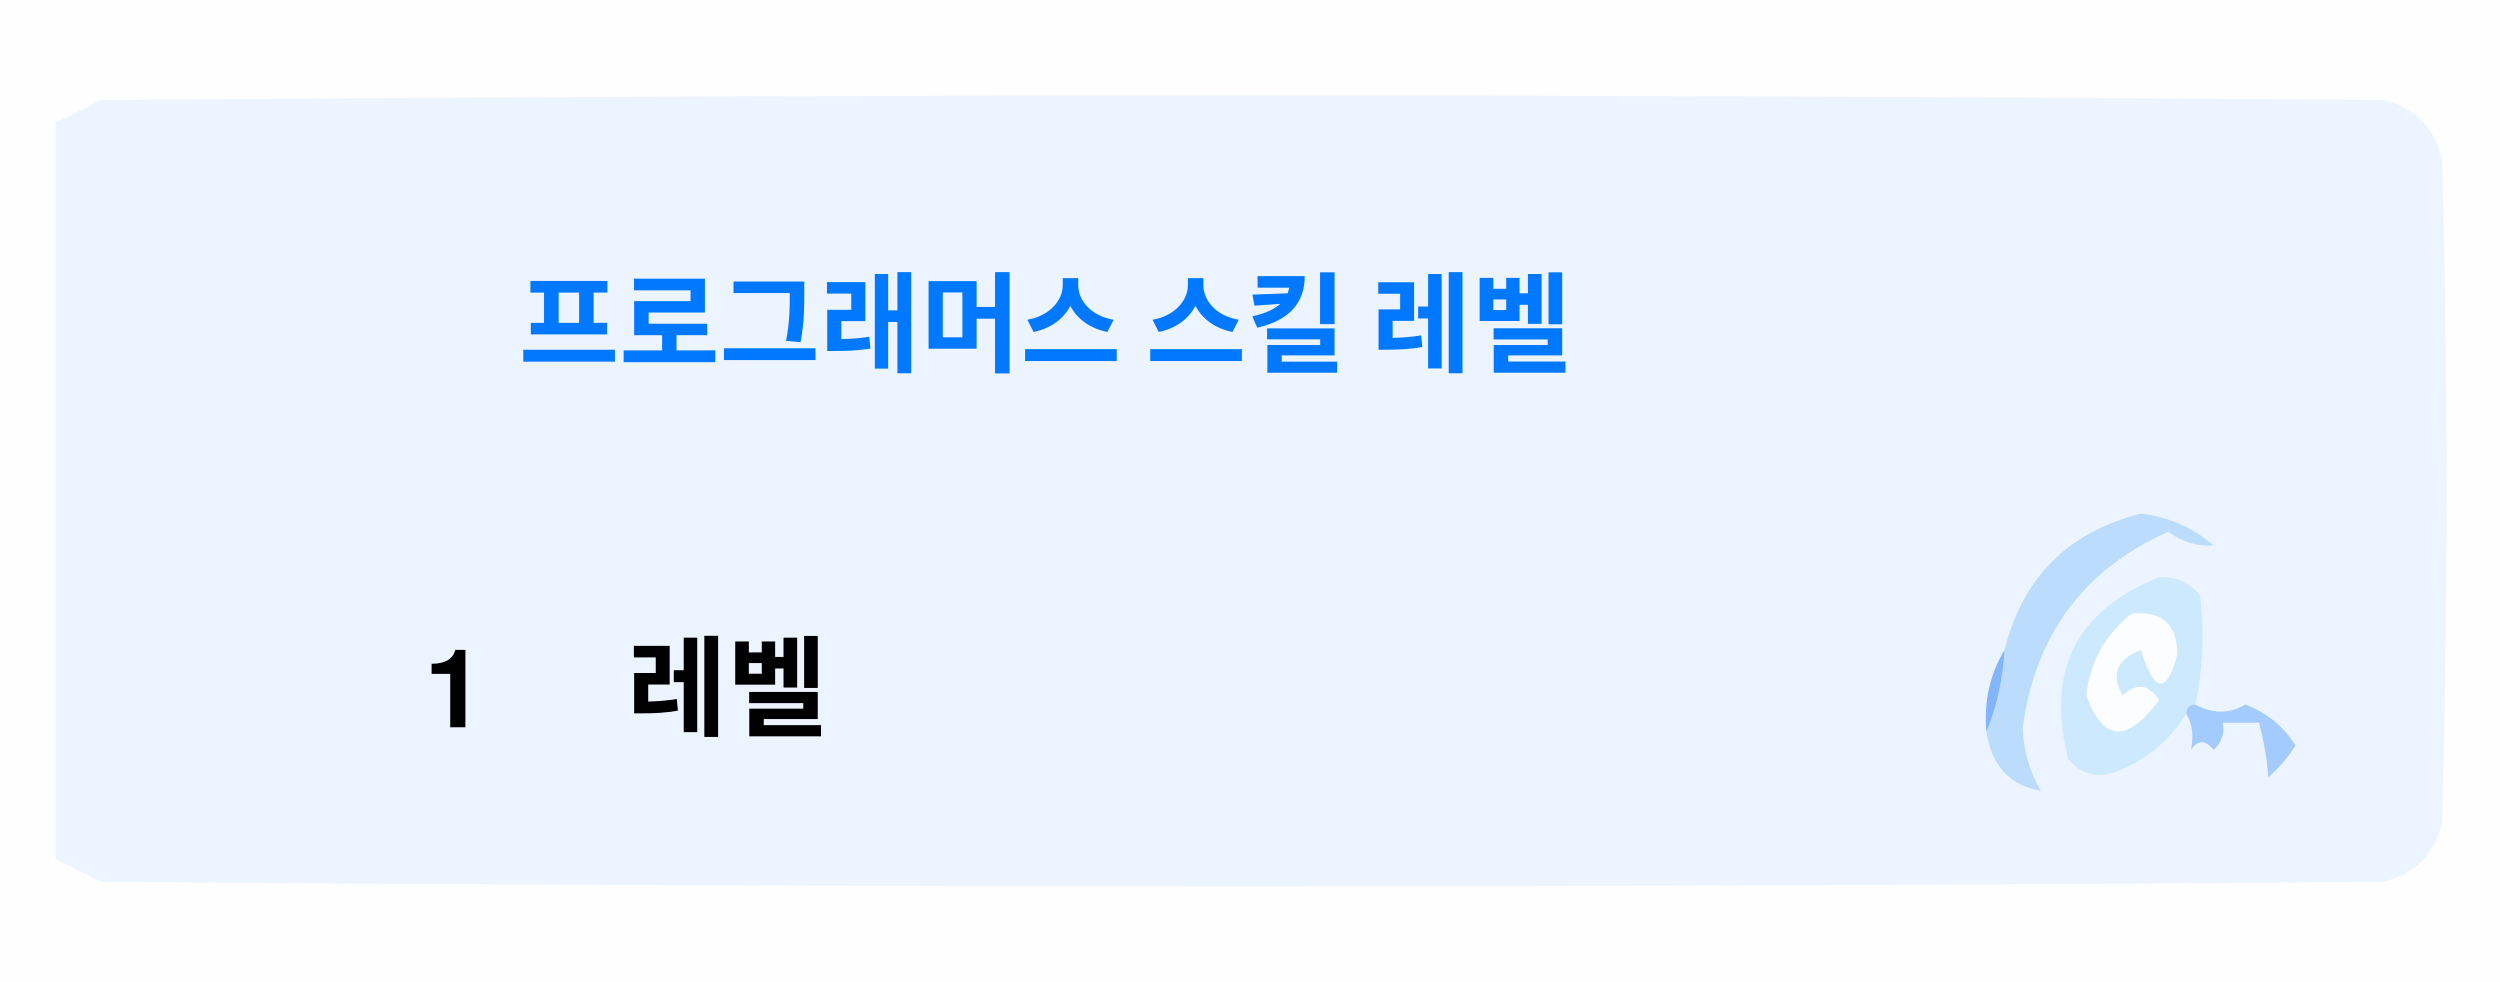
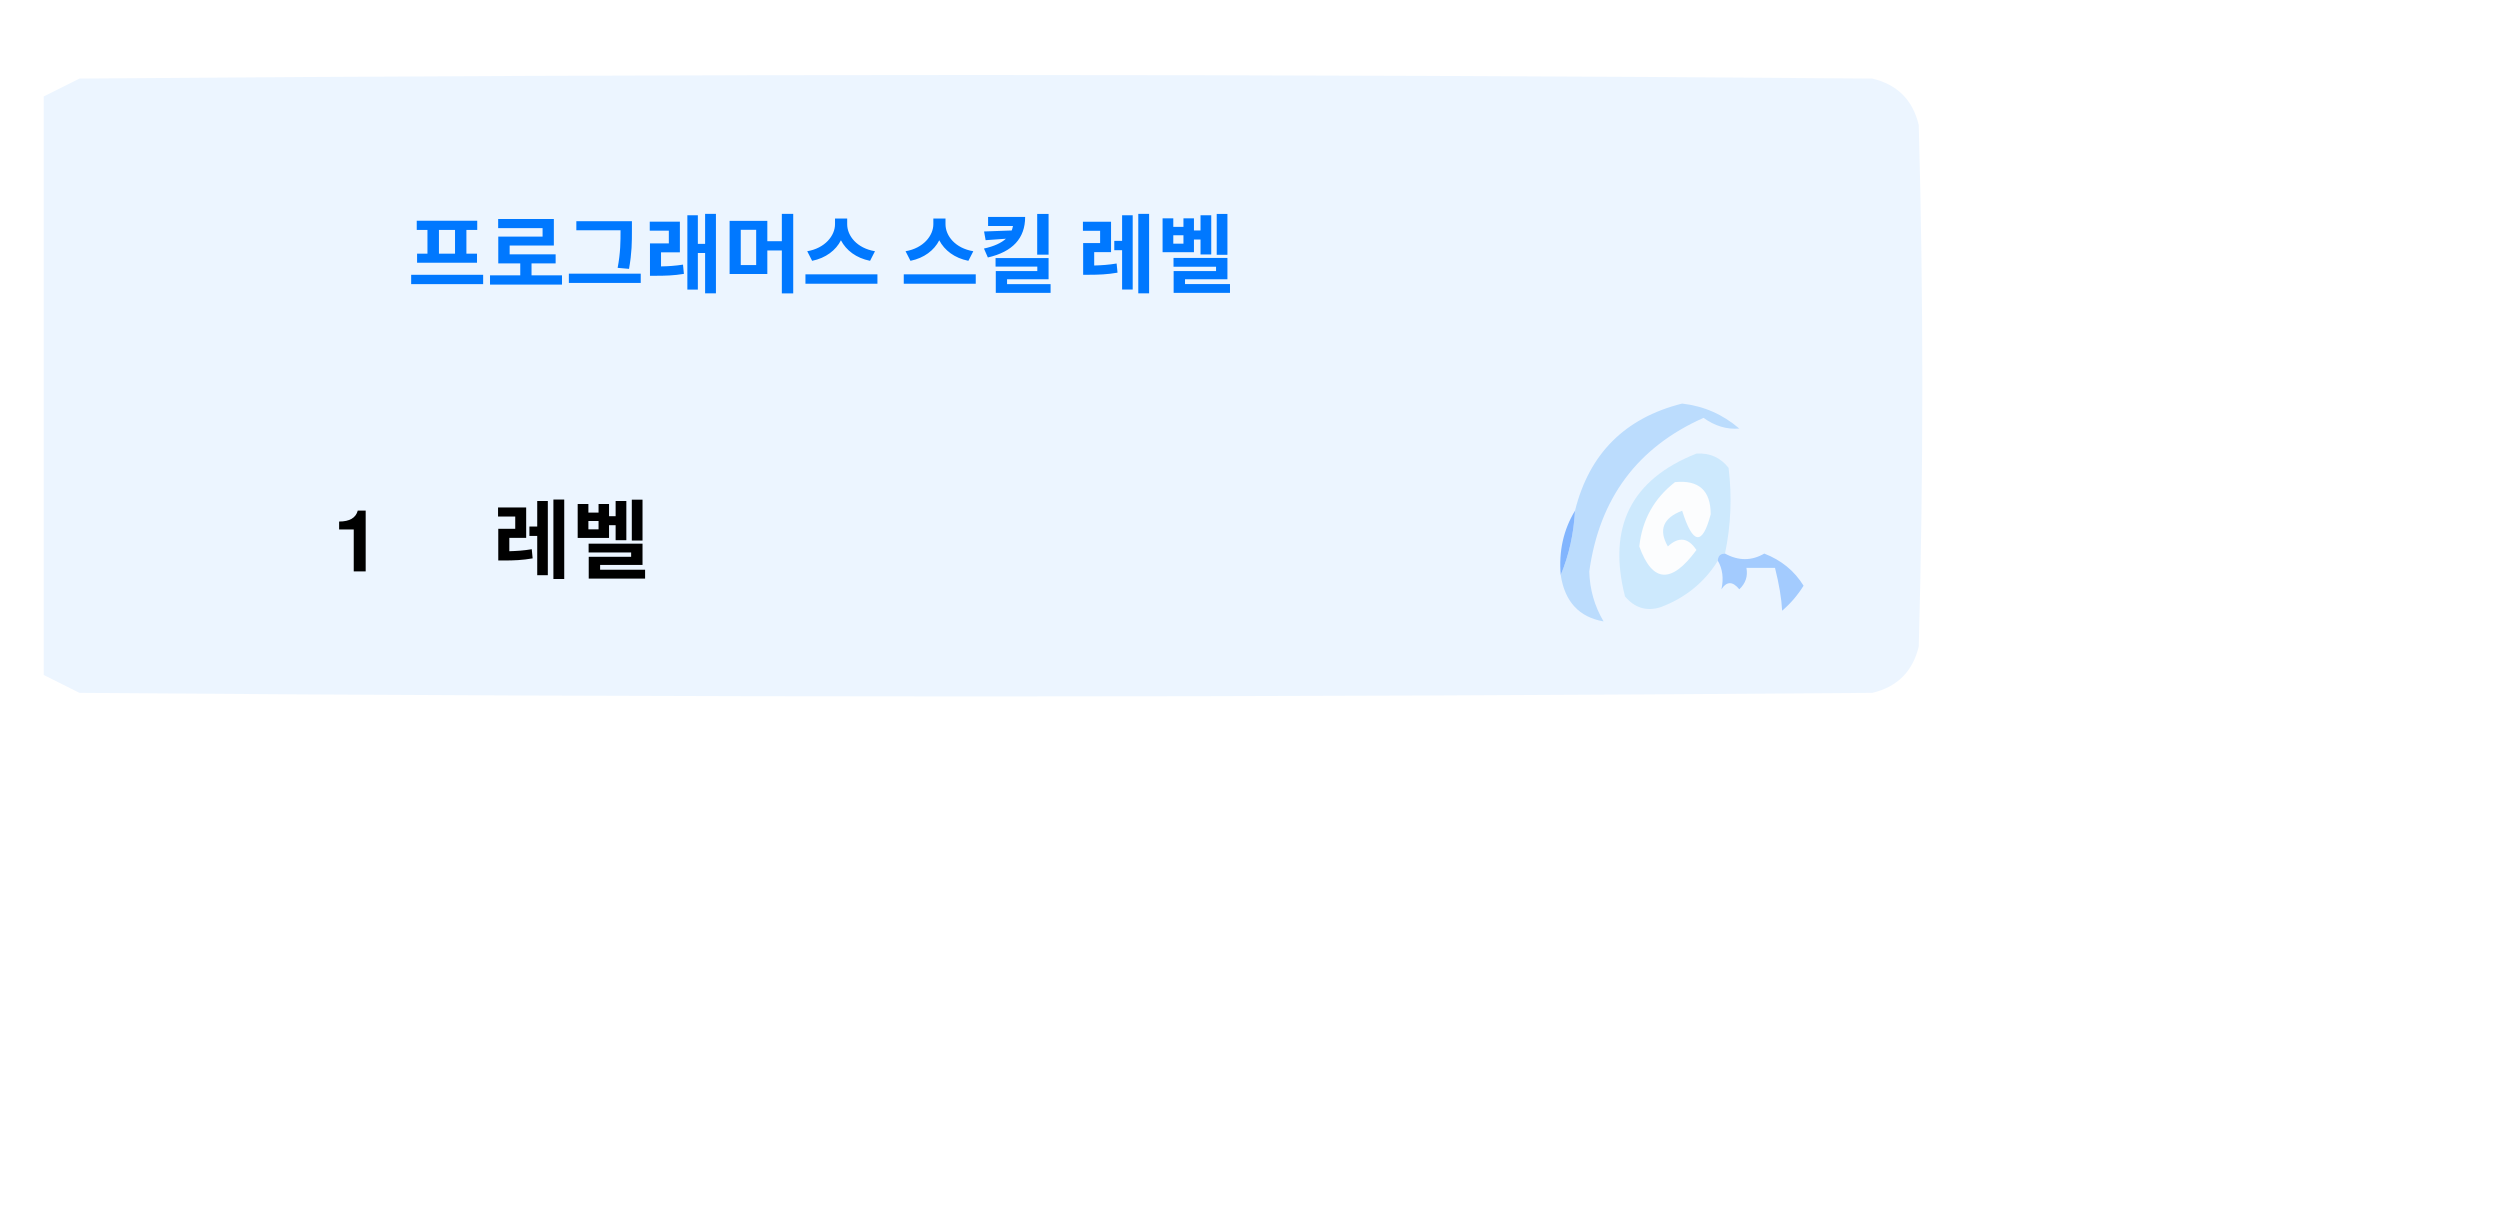
- <svg xmlns="http://www.w3.org/2000/svg" version="1.1" width="275px" height="108px" style="shape-rendering:geometricPrecision; text-rendering:geometricPrecision; image-rendering:optimizeQuality; fill-rule:evenodd; clip-rule:evenodd">
+ <svg xmlns="http://www.w3.org/2000/svg" version="1.1" width="350px" height="170px" style="shape-rendering:geometricPrecision; text-rendering:geometricPrecision; image-rendering:optimizeQuality; fill-rule:evenodd; clip-rule:evenodd">
  <style>
            .title {
                color: #0078ff;
                font-size: 1rem;
                line-height: 1.5rem;
                font-weight: bold;
                font-family: -apple-system,BlinkMacSystemFont,Segoe UI,Helvetica,Arial,sans-serif,Apple Color Emoji,Segoe UI Emoji;
            }
        
            .desc {
                color: #0078ff;
                font-size: 2.5rem;
                font-weight: bold;
                line-height: 1.5rem;
                font-family: -apple-system,BlinkMacSystemFont,Segoe UI,Helvetica,Arial,sans-serif,Apple Color Emoji,Segoe UI Emoji;
            }
        
            .desc-2 {
                color: #0078ff;
                font-size: 1rem;
                font-weight: bold;
                line-height: 1.5rem;
                font-family: -apple-system,BlinkMacSystemFont,Segoe UI,Helvetica,Arial,sans-serif,Apple Color Emoji,Segoe UI Emoji;
            }
        
            .text, .desc {
                animation: twinkling 4s ease-in-out infinite;
            }
        
            @keyframes twinkling {
                40% { opacity: 1; }
                50% { opacity: 0.5; }
                60% { opacity: 1; }
                70% { opacity: 0.5; }
                80% { opacity: 1; }
            };
        </style>
  <g>
-     <path style="opacity:1" fill="#fefefe" d="M -0.5,-0.5 C 183.167,-0.5 366.833,-0.5 275.25,-0.5C 275.25,71.833 275.25,144.167 275.25,108.25C 366.833,108.25 183.167,108.25 -0.5,108.25" />
+     <path style="opacity:1" fill="none" d="M 0,0 C 116.667,0 233.333,0 350,0 C 350,56.667 350,113.333 350,170 C 233.333,170 116.667,170 0,170 Z" />
  </g>
  <g>
    <path style="opacity:1" fill="#ecf5ff" d="M 6.125,94.5 C 6.125,67.5 6.125,40.5 6.125,13.5 C 7.765,12.68 9.432,11.847 11.125,11 C 94.792,10.333 178.458,10.333 262.125,11 C 265.625,11.833 267.792,14 268.625,17.5 C 269.292,41.833 269.292,66.167 268.625,90.5 C 267.792,94 265.625,96.167 262.125,97 C 178.458,97.667 94.792,97.667 11.125,97 C 9.432,96.153 7.765,95.32 6.125,94.5 Z" />
  </g>
  <g>
    <path style="opacity:1" fill="#bbdcfd" d="M 218.5,80.5 C 219.657,77.727 220.324,74.727 220.5,71.5C 222.49,63.51 227.49,58.51 235.5,56.5C 238.528,56.847 241.194,58.014 243.5,60C 241.744,60.141 240.078,59.641 238.5,58.5C 229.247,62.607 223.914,69.773 222.5,80C 222.565,82.526 223.232,84.859 224.5,87C 221.07,86.397 219.07,84.231 218.5,80.5 Z" />
  </g>
  <g>
    <path style="opacity:1" fill="#cde9fd" d="M 241.5,77.5 C 240.833,77.5 240.5,77.833 240.5,78.5C 238.628,81.529 235.961,83.695 232.5,85C 230.536,85.624 228.869,85.124 227.5,83.5C 225.021,73.791 228.354,67.124 237.5,63.5C 239.374,63.39 240.874,64.056 242,65.5C 242.497,69.524 242.331,73.524 241.5,77.5 Z" />
  </g>
  <g>
    <path style="opacity:1" fill="#fcfdfe" d="M 234.5,67.5 C 237.826,67.162 239.493,68.662 239.5,72C 238.334,76.434 237,76.267 235.5,71.5C 232.832,72.515 232.166,74.182 233.5,76.5C 235.017,75.089 236.351,75.256 237.5,77C 234.006,81.771 231.34,81.605 229.5,76.5C 229.904,72.771 231.571,69.771 234.5,67.5 Z" />
  </g>
  <g>
    <path style="opacity:1" fill="#82b5fe" d="M 220.5,71.5 C 220.324,74.727 219.657,77.727 218.5,80.5C 218.215,77.171 218.882,74.171 220.5,71.5 Z" />
  </g>
  <g>
    <path style="opacity:1" fill="#a3cbfe" d="M 240.5,78.5 C 240.5,77.833 240.833,77.5 241.5,77.5C 243.391,78.536 245.224,78.536 247,77.5C 249.391,78.429 251.225,79.929 252.5,82C 251.681,83.319 250.681,84.486 249.5,85.5C 249.409,83.777 249.075,81.777 248.5,79.5C 247.167,79.5 245.833,79.5 244.5,79.5C 244.719,80.675 244.386,81.675 243.5,82.5C 242.575,81.359 241.741,81.359 241,82.5C 241.331,80.981 241.164,79.648 240.5,78.5 Z" />
  </g>
  <text text-anchor="middle" x="115" y="40" class="title" style="fill:#0078ff;" stroke="#none" stroke-width="1">프로그래머스 스킬 레벨</text>
  <text text-anchor="middle" x="50" y="80" class="desc" stroke="#none" stroke-width="1">1</text>
  <text text-anchor="middle" x="80" y="80" class="desc-2" stroke="#none" stroke-width="1">레벨</text>
</svg>
